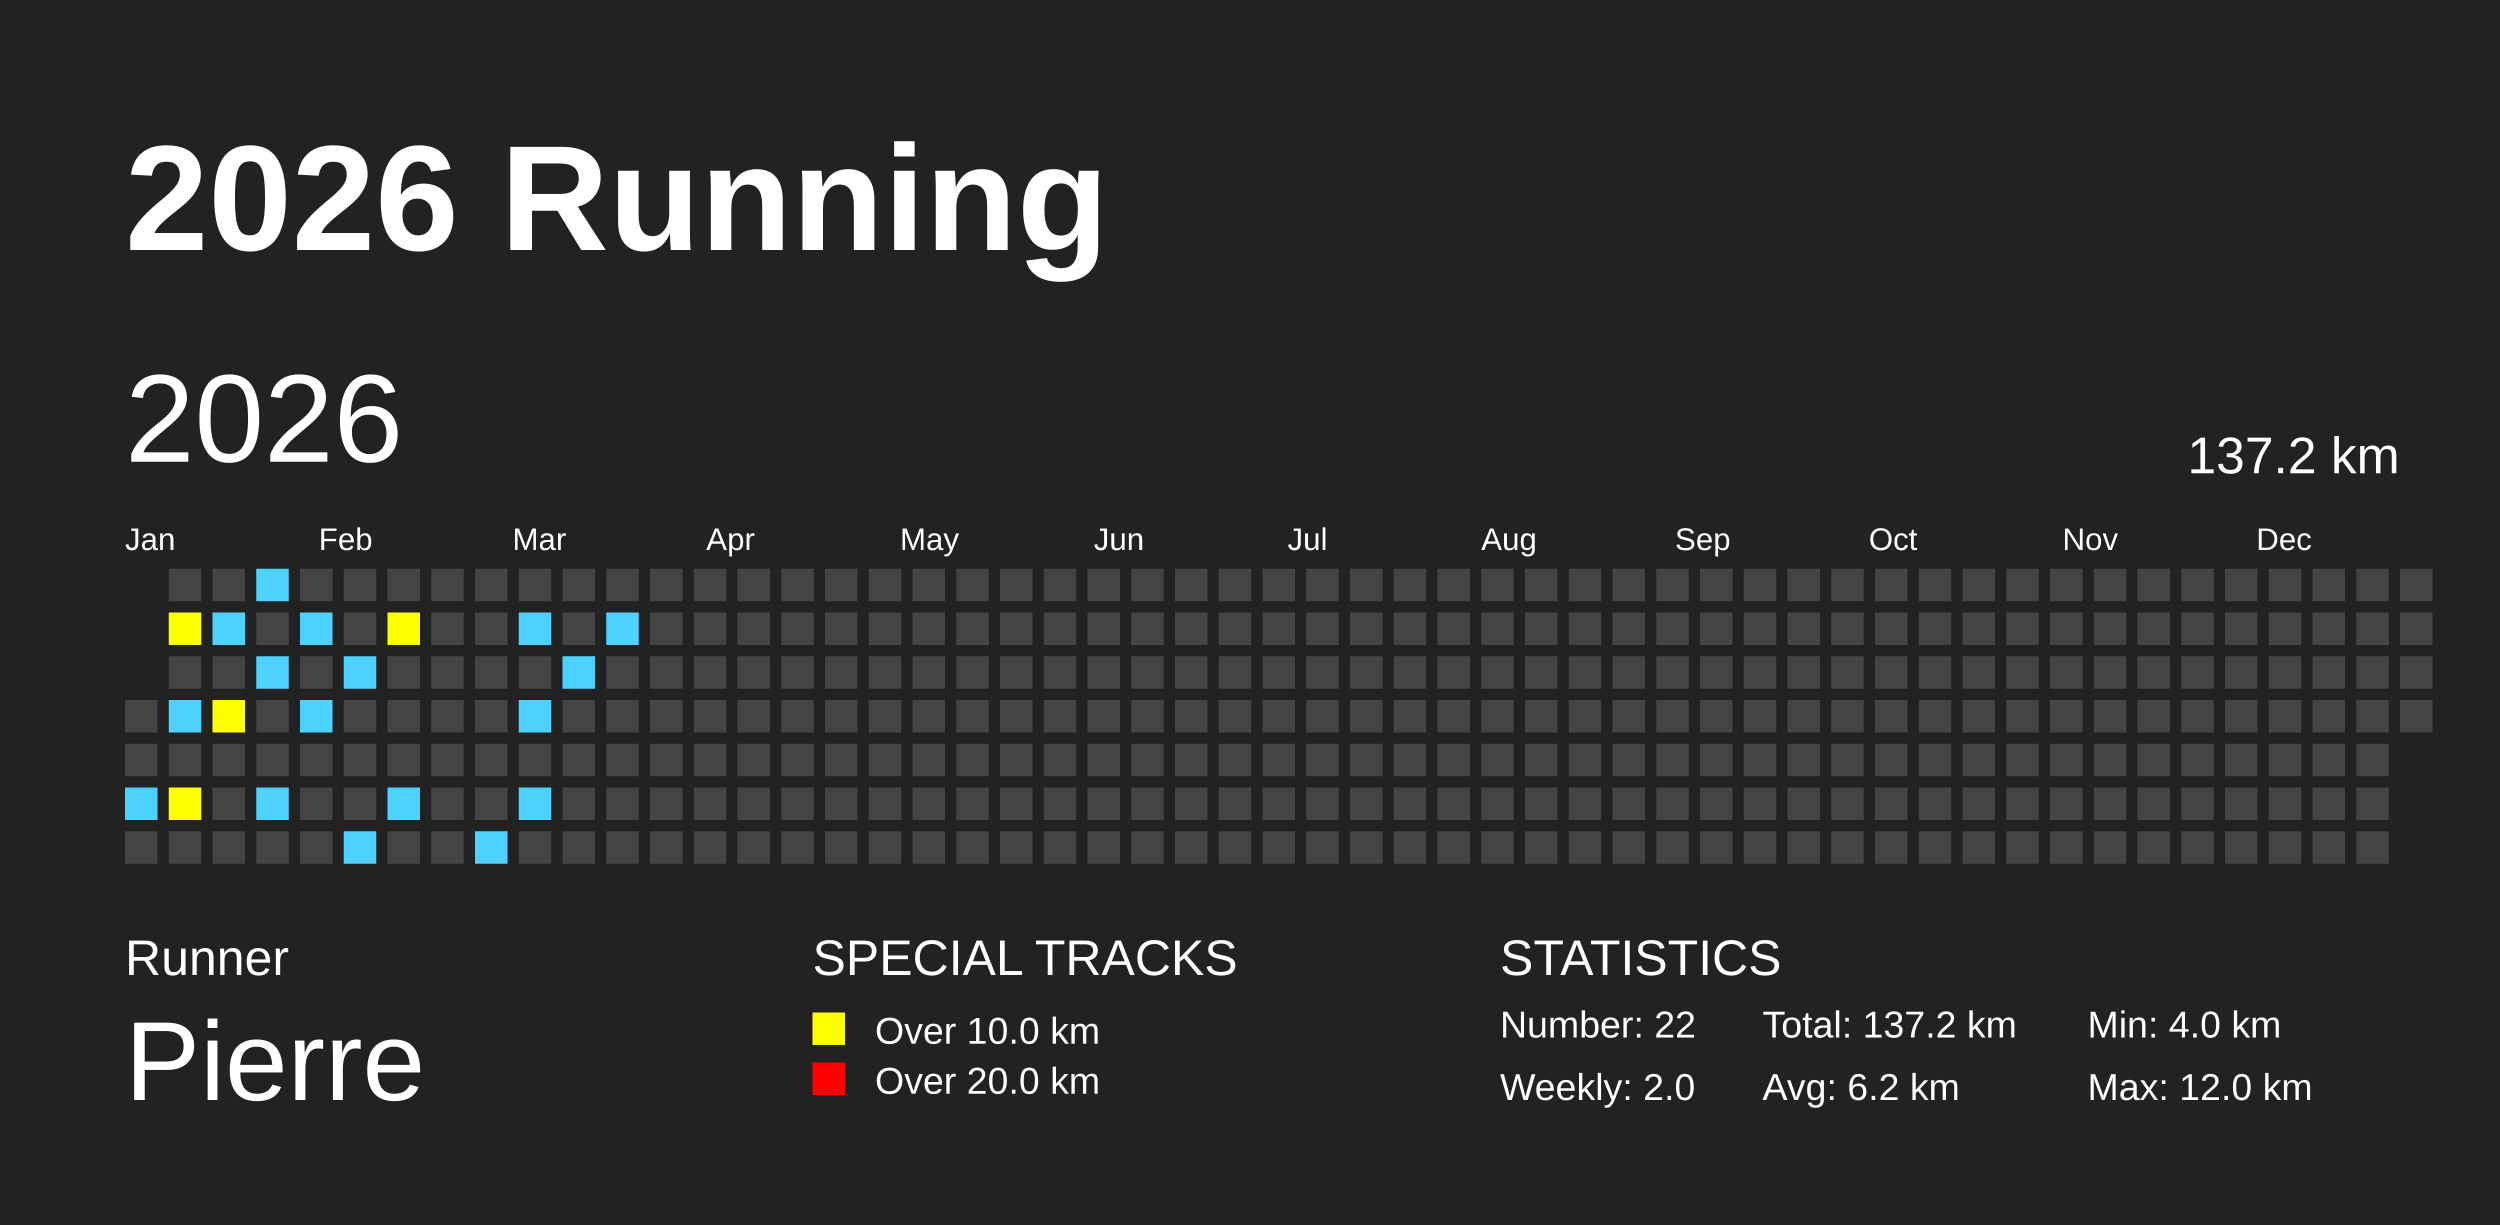
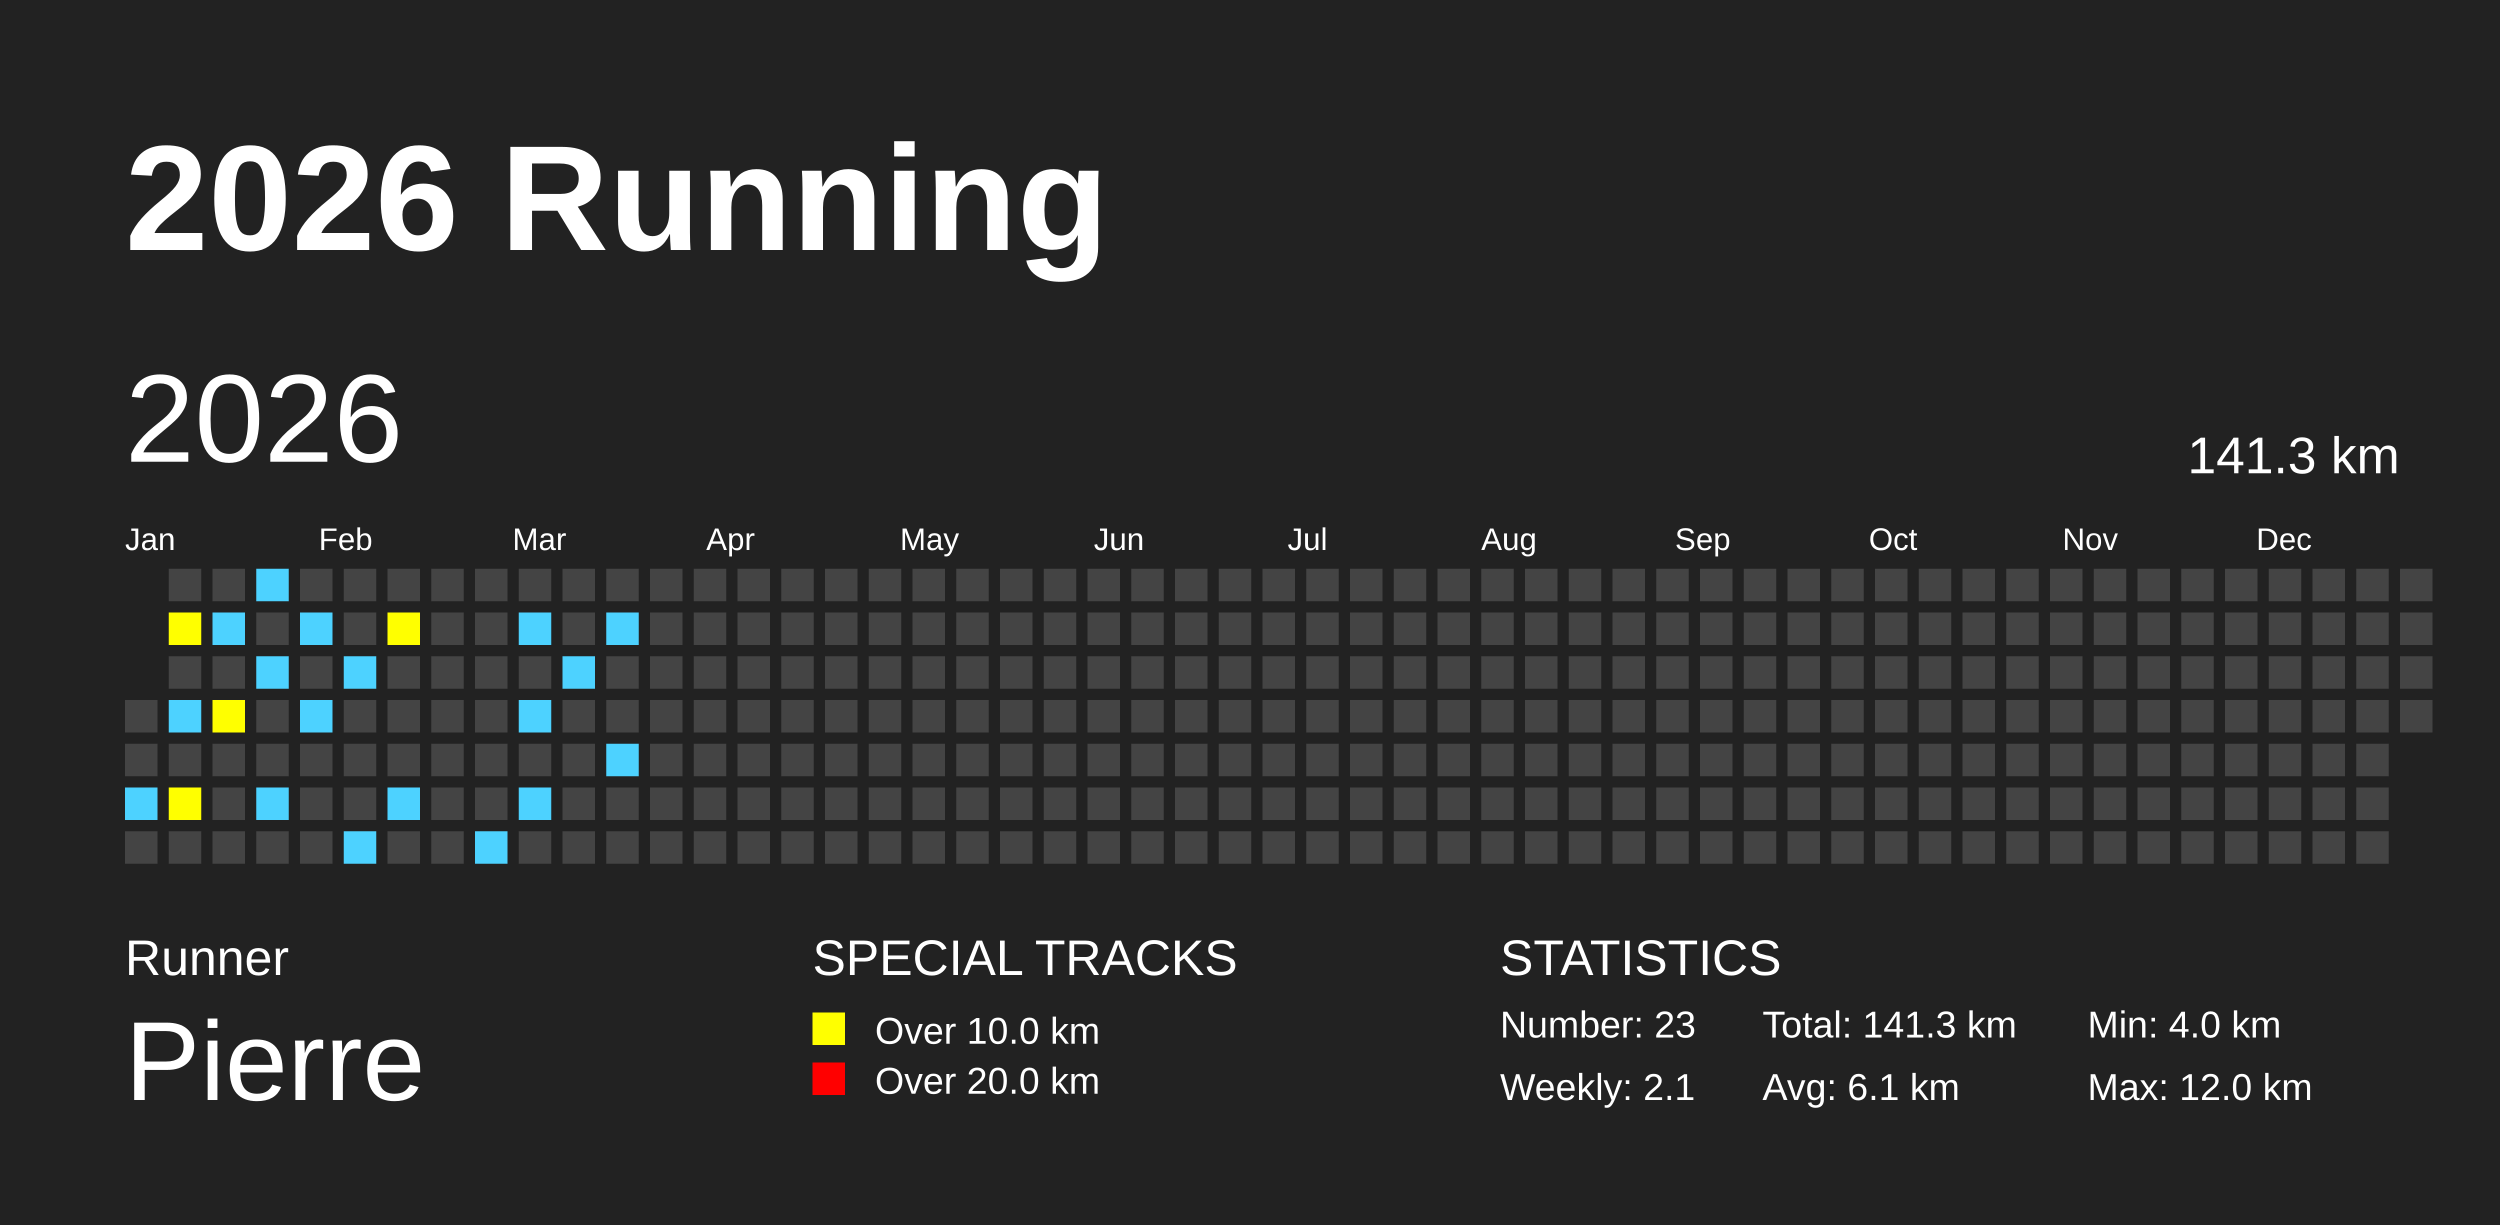
<svg xmlns="http://www.w3.org/2000/svg" baseProfile="full" height="98mm" version="1.1" viewBox="0,0,200,98" width="200mm">
  <defs />
  <rect fill="#222222" height="98" width="200" x="0" y="0" />
  <text fill="#FFFFFF" style="font-size:12px; font-family:Arial; font-weight:bold;" x="10" y="20">2026 Running</text>
  <text fill="#FFFFFF" style="font-size:4px; font-family:Arial" x="10" y="78">Runner</text>
  <text fill="#FFFFFF" style="font-size:9px; font-family:Arial" x="10" y="88">Pierre</text>
  <text fill="#FFFFFF" style="font-size:4px; font-family:Arial" x="65" y="78">SPECIAL TRACKS</text>
  <rect fill="yellow" height="2.6" width="2.6" x="65" y="81" />
  <text fill="#FFFFFF" style="font-size:3px; font-family:Arial" x="70" y="83.5">Over 10.0 km</text>
  <rect fill="red" height="2.6" width="2.6" x="65" y="85" />
  <text fill="#FFFFFF" style="font-size:3px; font-family:Arial" x="70" y="87.5">Over 20.0 km</text>
  <text fill="#FFFFFF" style="font-size:4px; font-family:Arial" x="120" y="78">STATISTICS</text>
-   <text fill="#FFFFFF" style="font-size:3px; font-family:Arial" x="120" y="83">Number: 22</text>
-   <text fill="#FFFFFF" style="font-size:3px; font-family:Arial" x="120" y="88">Weekly: 2.0</text>
-   <text fill="#FFFFFF" style="font-size:3px; font-family:Arial" x="141" y="83">Total: 137.2 km</text>
-   <text fill="#FFFFFF" style="font-size:3px; font-family:Arial" x="141" y="88">Avg: 6.2 km</text>
+   <text fill="#FFFFFF" style="font-size:3px; font-family:Arial" x="120" y="83">Number: 23</text>
+   <text fill="#FFFFFF" style="font-size:3px; font-family:Arial" x="120" y="88">Weekly: 2.1</text>
+   <text fill="#FFFFFF" style="font-size:3px; font-family:Arial" x="141" y="83">Total: 141.3 km</text>
+   <text fill="#FFFFFF" style="font-size:3px; font-family:Arial" x="141" y="88">Avg: 6.1 km</text>
  <text fill="#FFFFFF" style="font-size:3px; font-family:Arial" x="167" y="83">Min: 4.0 km</text>
  <text fill="#FFFFFF" style="font-size:3px; font-family:Arial" x="167" y="88">Max: 12.0 km</text>
  <text dominant-baseline="hanging" fill="#FFFFFF" style="font-size:10.0px; font-family:Arial;" x="10" y="30">2026</text>
-   <text dominant-baseline="hanging" fill="#FFFFFF" style="font-size:4.125px; font-family:Arial;" x="175" y="35">137.2 km</text>
+   <text dominant-baseline="hanging" fill="#FFFFFF" style="font-size:4.125px; font-family:Arial;" x="175" y="35">141.3 km</text>
  <text fill="#FFFFFF" style="font-size:2.5px; font-family:Arial" x="10.0" y="44">Jan</text>
  <text fill="#FFFFFF" style="font-size:2.5px; font-family:Arial" x="25.5" y="44">Feb</text>
  <text fill="#FFFFFF" style="font-size:2.5px; font-family:Arial" x="41.0" y="44">Mar</text>
  <text fill="#FFFFFF" style="font-size:2.5px; font-family:Arial" x="56.5" y="44">Apr</text>
  <text fill="#FFFFFF" style="font-size:2.5px; font-family:Arial" x="72.0" y="44">May</text>
  <text fill="#FFFFFF" style="font-size:2.5px; font-family:Arial" x="87.5" y="44">Jun</text>
  <text fill="#FFFFFF" style="font-size:2.5px; font-family:Arial" x="103.0" y="44">Jul</text>
  <text fill="#FFFFFF" style="font-size:2.5px; font-family:Arial" x="118.5" y="44">Aug</text>
  <text fill="#FFFFFF" style="font-size:2.5px; font-family:Arial" x="134.0" y="44">Sep</text>
  <text fill="#FFFFFF" style="font-size:2.5px; font-family:Arial" x="149.5" y="44">Oct</text>
  <text fill="#FFFFFF" style="font-size:2.5px; font-family:Arial" x="165.0" y="44">Nov</text>
  <text fill="#FFFFFF" style="font-size:2.5px; font-family:Arial" x="180.5" y="44">Dec</text>
  <rect fill="#444444" height="2.6" width="2.6" x="10.0" y="56.0" />
  <rect fill="#444444" height="2.6" width="2.6" x="10.0" y="59.5" />
  <rect fill="#4DD2FF" height="2.6" width="2.6" x="10.0" y="63.0" />
  <rect fill="#444444" height="2.6" width="2.6" x="10.0" y="66.5" />
  <rect fill="#444444" height="2.6" width="2.6" x="13.5" y="45.5" />
  <rect fill="yellow" height="2.6" width="2.6" x="13.5" y="49.0" />
  <rect fill="#444444" height="2.6" width="2.6" x="13.5" y="52.5" />
  <rect fill="#4DD2FF" height="2.6" width="2.6" x="13.5" y="56.0" />
  <rect fill="#444444" height="2.6" width="2.6" x="13.5" y="59.5" />
  <rect fill="yellow" height="2.6" width="2.6" x="13.5" y="63.0" />
  <rect fill="#444444" height="2.6" width="2.6" x="13.5" y="66.5" />
  <rect fill="#444444" height="2.6" width="2.6" x="17.0" y="45.5" />
  <rect fill="#4DD2FF" height="2.6" width="2.6" x="17.0" y="49.0" />
  <rect fill="#444444" height="2.6" width="2.6" x="17.0" y="52.5" />
  <rect fill="yellow" height="2.6" width="2.6" x="17.0" y="56.0" />
  <rect fill="#444444" height="2.6" width="2.6" x="17.0" y="59.5" />
  <rect fill="#444444" height="2.6" width="2.6" x="17.0" y="63.0" />
  <rect fill="#444444" height="2.6" width="2.6" x="17.0" y="66.5" />
  <rect fill="#4DD2FF" height="2.6" width="2.6" x="20.5" y="45.5" />
  <rect fill="#444444" height="2.6" width="2.6" x="20.5" y="49.0" />
  <rect fill="#4DD2FF" height="2.6" width="2.6" x="20.5" y="52.5" />
  <rect fill="#444444" height="2.6" width="2.6" x="20.5" y="56.0" />
  <rect fill="#444444" height="2.6" width="2.6" x="20.5" y="59.5" />
  <rect fill="#4DD2FF" height="2.6" width="2.6" x="20.5" y="63.0" />
  <rect fill="#444444" height="2.6" width="2.6" x="20.5" y="66.5" />
  <rect fill="#444444" height="2.6" width="2.6" x="24.0" y="45.5" />
  <rect fill="#4DD2FF" height="2.6" width="2.6" x="24.0" y="49.0" />
  <rect fill="#444444" height="2.6" width="2.6" x="24.0" y="52.5" />
  <rect fill="#4DD2FF" height="2.6" width="2.6" x="24.0" y="56.0" />
  <rect fill="#444444" height="2.6" width="2.6" x="24.0" y="59.5" />
  <rect fill="#444444" height="2.6" width="2.6" x="24.0" y="63.0" />
  <rect fill="#444444" height="2.6" width="2.6" x="24.0" y="66.5" />
  <rect fill="#444444" height="2.6" width="2.6" x="27.5" y="45.5" />
  <rect fill="#444444" height="2.6" width="2.6" x="27.5" y="49.0" />
  <rect fill="#4DD2FF" height="2.6" width="2.6" x="27.5" y="52.5" />
  <rect fill="#444444" height="2.6" width="2.6" x="27.5" y="56.0" />
  <rect fill="#444444" height="2.6" width="2.6" x="27.5" y="59.5" />
  <rect fill="#444444" height="2.6" width="2.6" x="27.5" y="63.0" />
  <rect fill="#4DD2FF" height="2.6" width="2.6" x="27.5" y="66.5" />
  <rect fill="#444444" height="2.6" width="2.6" x="31.0" y="45.5" />
  <rect fill="yellow" height="2.6" width="2.6" x="31.0" y="49.0" />
  <rect fill="#444444" height="2.6" width="2.6" x="31.0" y="52.5" />
  <rect fill="#444444" height="2.6" width="2.6" x="31.0" y="56.0" />
  <rect fill="#444444" height="2.6" width="2.6" x="31.0" y="59.5" />
  <rect fill="#4DD2FF" height="2.6" width="2.6" x="31.0" y="63.0" />
  <rect fill="#444444" height="2.6" width="2.6" x="31.0" y="66.5" />
  <rect fill="#444444" height="2.6" width="2.6" x="34.5" y="45.5" />
  <rect fill="#444444" height="2.6" width="2.6" x="34.5" y="49.0" />
  <rect fill="#444444" height="2.6" width="2.6" x="34.5" y="52.5" />
  <rect fill="#444444" height="2.6" width="2.6" x="34.5" y="56.0" />
  <rect fill="#444444" height="2.6" width="2.6" x="34.5" y="59.5" />
  <rect fill="#444444" height="2.6" width="2.6" x="34.5" y="63.0" />
  <rect fill="#444444" height="2.6" width="2.6" x="34.5" y="66.5" />
  <rect fill="#444444" height="2.6" width="2.6" x="38.0" y="45.5" />
  <rect fill="#444444" height="2.6" width="2.6" x="38.0" y="49.0" />
  <rect fill="#444444" height="2.6" width="2.6" x="38.0" y="52.5" />
  <rect fill="#444444" height="2.6" width="2.6" x="38.0" y="56.0" />
  <rect fill="#444444" height="2.6" width="2.6" x="38.0" y="59.5" />
  <rect fill="#444444" height="2.6" width="2.6" x="38.0" y="63.0" />
  <rect fill="#4DD2FF" height="2.6" width="2.6" x="38.0" y="66.5" />
  <rect fill="#444444" height="2.6" width="2.6" x="41.5" y="45.5" />
  <rect fill="#4DD2FF" height="2.6" width="2.6" x="41.5" y="49.0" />
  <rect fill="#444444" height="2.6" width="2.6" x="41.5" y="52.5" />
  <rect fill="#4DD2FF" height="2.6" width="2.6" x="41.5" y="56.0" />
  <rect fill="#444444" height="2.6" width="2.6" x="41.5" y="59.5" />
  <rect fill="#4DD2FF" height="2.6" width="2.6" x="41.5" y="63.0" />
  <rect fill="#444444" height="2.6" width="2.6" x="41.5" y="66.5" />
  <rect fill="#444444" height="2.6" width="2.6" x="45.0" y="45.5" />
  <rect fill="#444444" height="2.6" width="2.6" x="45.0" y="49.0" />
  <rect fill="#4DD2FF" height="2.6" width="2.6" x="45.0" y="52.5" />
  <rect fill="#444444" height="2.6" width="2.6" x="45.0" y="56.0" />
  <rect fill="#444444" height="2.6" width="2.6" x="45.0" y="59.5" />
  <rect fill="#444444" height="2.6" width="2.6" x="45.0" y="63.0" />
  <rect fill="#444444" height="2.6" width="2.6" x="45.0" y="66.5" />
  <rect fill="#444444" height="2.6" width="2.6" x="48.5" y="45.5" />
  <rect fill="#4DD2FF" height="2.6" width="2.6" x="48.5" y="49.0" />
  <rect fill="#444444" height="2.6" width="2.6" x="48.5" y="52.5" />
  <rect fill="#444444" height="2.6" width="2.6" x="48.5" y="56.0" />
-   <rect fill="#444444" height="2.6" width="2.6" x="48.5" y="59.5" />
+   <rect fill="#4DD2FF" height="2.6" width="2.6" x="48.5" y="59.5" />
  <rect fill="#444444" height="2.6" width="2.6" x="48.5" y="63.0" />
  <rect fill="#444444" height="2.6" width="2.6" x="48.5" y="66.5" />
  <rect fill="#444444" height="2.6" width="2.6" x="52.0" y="45.5" />
  <rect fill="#444444" height="2.6" width="2.6" x="52.0" y="49.0" />
  <rect fill="#444444" height="2.6" width="2.6" x="52.0" y="52.5" />
  <rect fill="#444444" height="2.6" width="2.6" x="52.0" y="56.0" />
  <rect fill="#444444" height="2.6" width="2.6" x="52.0" y="59.5" />
  <rect fill="#444444" height="2.6" width="2.6" x="52.0" y="63.0" />
  <rect fill="#444444" height="2.6" width="2.6" x="52.0" y="66.5" />
  <rect fill="#444444" height="2.6" width="2.6" x="55.5" y="45.5" />
  <rect fill="#444444" height="2.6" width="2.6" x="55.5" y="49.0" />
  <rect fill="#444444" height="2.6" width="2.6" x="55.5" y="52.5" />
  <rect fill="#444444" height="2.6" width="2.6" x="55.5" y="56.0" />
  <rect fill="#444444" height="2.6" width="2.6" x="55.5" y="59.5" />
  <rect fill="#444444" height="2.6" width="2.6" x="55.5" y="63.0" />
  <rect fill="#444444" height="2.6" width="2.6" x="55.5" y="66.5" />
  <rect fill="#444444" height="2.6" width="2.6" x="59.0" y="45.5" />
  <rect fill="#444444" height="2.6" width="2.6" x="59.0" y="49.0" />
  <rect fill="#444444" height="2.6" width="2.6" x="59.0" y="52.5" />
  <rect fill="#444444" height="2.6" width="2.6" x="59.0" y="56.0" />
  <rect fill="#444444" height="2.6" width="2.6" x="59.0" y="59.5" />
  <rect fill="#444444" height="2.6" width="2.6" x="59.0" y="63.0" />
  <rect fill="#444444" height="2.6" width="2.6" x="59.0" y="66.5" />
  <rect fill="#444444" height="2.6" width="2.6" x="62.5" y="45.5" />
  <rect fill="#444444" height="2.6" width="2.6" x="62.5" y="49.0" />
  <rect fill="#444444" height="2.6" width="2.6" x="62.5" y="52.5" />
  <rect fill="#444444" height="2.6" width="2.6" x="62.5" y="56.0" />
  <rect fill="#444444" height="2.6" width="2.6" x="62.5" y="59.5" />
  <rect fill="#444444" height="2.6" width="2.6" x="62.5" y="63.0" />
  <rect fill="#444444" height="2.6" width="2.6" x="62.5" y="66.5" />
  <rect fill="#444444" height="2.6" width="2.6" x="66.0" y="45.5" />
  <rect fill="#444444" height="2.6" width="2.6" x="66.0" y="49.0" />
  <rect fill="#444444" height="2.6" width="2.6" x="66.0" y="52.5" />
  <rect fill="#444444" height="2.6" width="2.6" x="66.0" y="56.0" />
  <rect fill="#444444" height="2.6" width="2.6" x="66.0" y="59.5" />
  <rect fill="#444444" height="2.6" width="2.6" x="66.0" y="63.0" />
  <rect fill="#444444" height="2.6" width="2.6" x="66.0" y="66.5" />
  <rect fill="#444444" height="2.6" width="2.6" x="69.5" y="45.5" />
  <rect fill="#444444" height="2.6" width="2.6" x="69.5" y="49.0" />
  <rect fill="#444444" height="2.6" width="2.6" x="69.5" y="52.5" />
  <rect fill="#444444" height="2.6" width="2.6" x="69.5" y="56.0" />
  <rect fill="#444444" height="2.6" width="2.6" x="69.5" y="59.5" />
  <rect fill="#444444" height="2.6" width="2.6" x="69.5" y="63.0" />
  <rect fill="#444444" height="2.6" width="2.6" x="69.5" y="66.5" />
  <rect fill="#444444" height="2.6" width="2.6" x="73.0" y="45.5" />
  <rect fill="#444444" height="2.6" width="2.6" x="73.0" y="49.0" />
  <rect fill="#444444" height="2.6" width="2.6" x="73.0" y="52.5" />
  <rect fill="#444444" height="2.6" width="2.6" x="73.0" y="56.0" />
  <rect fill="#444444" height="2.6" width="2.6" x="73.0" y="59.5" />
  <rect fill="#444444" height="2.6" width="2.6" x="73.0" y="63.0" />
  <rect fill="#444444" height="2.6" width="2.6" x="73.0" y="66.5" />
  <rect fill="#444444" height="2.6" width="2.6" x="76.5" y="45.5" />
  <rect fill="#444444" height="2.6" width="2.6" x="76.5" y="49.0" />
  <rect fill="#444444" height="2.6" width="2.6" x="76.5" y="52.5" />
  <rect fill="#444444" height="2.6" width="2.6" x="76.5" y="56.0" />
  <rect fill="#444444" height="2.6" width="2.6" x="76.5" y="59.5" />
  <rect fill="#444444" height="2.6" width="2.6" x="76.5" y="63.0" />
  <rect fill="#444444" height="2.6" width="2.6" x="76.5" y="66.5" />
  <rect fill="#444444" height="2.6" width="2.6" x="80.0" y="45.5" />
  <rect fill="#444444" height="2.6" width="2.6" x="80.0" y="49.0" />
  <rect fill="#444444" height="2.6" width="2.6" x="80.0" y="52.5" />
  <rect fill="#444444" height="2.6" width="2.6" x="80.0" y="56.0" />
  <rect fill="#444444" height="2.6" width="2.6" x="80.0" y="59.5" />
  <rect fill="#444444" height="2.6" width="2.6" x="80.0" y="63.0" />
  <rect fill="#444444" height="2.6" width="2.6" x="80.0" y="66.5" />
  <rect fill="#444444" height="2.6" width="2.6" x="83.5" y="45.5" />
  <rect fill="#444444" height="2.6" width="2.6" x="83.5" y="49.0" />
  <rect fill="#444444" height="2.6" width="2.6" x="83.5" y="52.5" />
  <rect fill="#444444" height="2.6" width="2.6" x="83.5" y="56.0" />
  <rect fill="#444444" height="2.6" width="2.6" x="83.5" y="59.5" />
  <rect fill="#444444" height="2.6" width="2.6" x="83.5" y="63.0" />
  <rect fill="#444444" height="2.6" width="2.6" x="83.5" y="66.5" />
  <rect fill="#444444" height="2.6" width="2.6" x="87.0" y="45.5" />
  <rect fill="#444444" height="2.6" width="2.6" x="87.0" y="49.0" />
  <rect fill="#444444" height="2.6" width="2.6" x="87.0" y="52.5" />
  <rect fill="#444444" height="2.6" width="2.6" x="87.0" y="56.0" />
  <rect fill="#444444" height="2.6" width="2.6" x="87.0" y="59.5" />
  <rect fill="#444444" height="2.6" width="2.6" x="87.0" y="63.0" />
  <rect fill="#444444" height="2.6" width="2.6" x="87.0" y="66.5" />
  <rect fill="#444444" height="2.6" width="2.6" x="90.5" y="45.5" />
  <rect fill="#444444" height="2.6" width="2.6" x="90.5" y="49.0" />
  <rect fill="#444444" height="2.6" width="2.6" x="90.5" y="52.5" />
  <rect fill="#444444" height="2.6" width="2.6" x="90.5" y="56.0" />
  <rect fill="#444444" height="2.6" width="2.6" x="90.5" y="59.5" />
  <rect fill="#444444" height="2.6" width="2.6" x="90.5" y="63.0" />
  <rect fill="#444444" height="2.6" width="2.6" x="90.5" y="66.5" />
  <rect fill="#444444" height="2.6" width="2.6" x="94.0" y="45.5" />
  <rect fill="#444444" height="2.6" width="2.6" x="94.0" y="49.0" />
  <rect fill="#444444" height="2.6" width="2.6" x="94.0" y="52.5" />
  <rect fill="#444444" height="2.6" width="2.6" x="94.0" y="56.0" />
  <rect fill="#444444" height="2.6" width="2.6" x="94.0" y="59.5" />
  <rect fill="#444444" height="2.6" width="2.6" x="94.0" y="63.0" />
  <rect fill="#444444" height="2.6" width="2.6" x="94.0" y="66.5" />
  <rect fill="#444444" height="2.6" width="2.6" x="97.5" y="45.5" />
  <rect fill="#444444" height="2.6" width="2.6" x="97.5" y="49.0" />
  <rect fill="#444444" height="2.6" width="2.6" x="97.5" y="52.5" />
  <rect fill="#444444" height="2.6" width="2.6" x="97.5" y="56.0" />
  <rect fill="#444444" height="2.6" width="2.6" x="97.5" y="59.5" />
  <rect fill="#444444" height="2.6" width="2.6" x="97.5" y="63.0" />
  <rect fill="#444444" height="2.6" width="2.6" x="97.5" y="66.5" />
  <rect fill="#444444" height="2.6" width="2.6" x="101.0" y="45.5" />
  <rect fill="#444444" height="2.6" width="2.6" x="101.0" y="49.0" />
  <rect fill="#444444" height="2.6" width="2.6" x="101.0" y="52.5" />
  <rect fill="#444444" height="2.6" width="2.6" x="101.0" y="56.0" />
  <rect fill="#444444" height="2.6" width="2.6" x="101.0" y="59.5" />
  <rect fill="#444444" height="2.6" width="2.6" x="101.0" y="63.0" />
  <rect fill="#444444" height="2.6" width="2.6" x="101.0" y="66.5" />
  <rect fill="#444444" height="2.6" width="2.6" x="104.5" y="45.5" />
  <rect fill="#444444" height="2.6" width="2.6" x="104.5" y="49.0" />
  <rect fill="#444444" height="2.6" width="2.6" x="104.5" y="52.5" />
  <rect fill="#444444" height="2.6" width="2.6" x="104.5" y="56.0" />
  <rect fill="#444444" height="2.6" width="2.6" x="104.5" y="59.5" />
  <rect fill="#444444" height="2.6" width="2.6" x="104.5" y="63.0" />
  <rect fill="#444444" height="2.6" width="2.6" x="104.5" y="66.5" />
  <rect fill="#444444" height="2.6" width="2.6" x="108.0" y="45.5" />
  <rect fill="#444444" height="2.6" width="2.6" x="108.0" y="49.0" />
  <rect fill="#444444" height="2.6" width="2.6" x="108.0" y="52.5" />
  <rect fill="#444444" height="2.6" width="2.6" x="108.0" y="56.0" />
  <rect fill="#444444" height="2.6" width="2.6" x="108.0" y="59.5" />
  <rect fill="#444444" height="2.6" width="2.6" x="108.0" y="63.0" />
  <rect fill="#444444" height="2.6" width="2.6" x="108.0" y="66.5" />
  <rect fill="#444444" height="2.6" width="2.6" x="111.5" y="45.5" />
  <rect fill="#444444" height="2.6" width="2.6" x="111.5" y="49.0" />
  <rect fill="#444444" height="2.6" width="2.6" x="111.5" y="52.5" />
  <rect fill="#444444" height="2.6" width="2.6" x="111.5" y="56.0" />
  <rect fill="#444444" height="2.6" width="2.6" x="111.5" y="59.5" />
  <rect fill="#444444" height="2.6" width="2.6" x="111.5" y="63.0" />
  <rect fill="#444444" height="2.6" width="2.6" x="111.5" y="66.5" />
  <rect fill="#444444" height="2.6" width="2.6" x="115.0" y="45.5" />
  <rect fill="#444444" height="2.6" width="2.6" x="115.0" y="49.0" />
  <rect fill="#444444" height="2.6" width="2.6" x="115.0" y="52.5" />
  <rect fill="#444444" height="2.6" width="2.6" x="115.0" y="56.0" />
  <rect fill="#444444" height="2.6" width="2.6" x="115.0" y="59.5" />
  <rect fill="#444444" height="2.6" width="2.6" x="115.0" y="63.0" />
  <rect fill="#444444" height="2.6" width="2.6" x="115.0" y="66.5" />
  <rect fill="#444444" height="2.6" width="2.6" x="118.5" y="45.5" />
  <rect fill="#444444" height="2.6" width="2.6" x="118.5" y="49.0" />
  <rect fill="#444444" height="2.6" width="2.6" x="118.5" y="52.5" />
  <rect fill="#444444" height="2.6" width="2.6" x="118.5" y="56.0" />
  <rect fill="#444444" height="2.6" width="2.6" x="118.5" y="59.5" />
  <rect fill="#444444" height="2.6" width="2.6" x="118.5" y="63.0" />
  <rect fill="#444444" height="2.6" width="2.6" x="118.5" y="66.5" />
  <rect fill="#444444" height="2.6" width="2.6" x="122.0" y="45.5" />
  <rect fill="#444444" height="2.6" width="2.6" x="122.0" y="49.0" />
  <rect fill="#444444" height="2.6" width="2.6" x="122.0" y="52.5" />
  <rect fill="#444444" height="2.6" width="2.6" x="122.0" y="56.0" />
  <rect fill="#444444" height="2.6" width="2.6" x="122.0" y="59.5" />
  <rect fill="#444444" height="2.6" width="2.6" x="122.0" y="63.0" />
  <rect fill="#444444" height="2.6" width="2.6" x="122.0" y="66.5" />
  <rect fill="#444444" height="2.6" width="2.6" x="125.5" y="45.5" />
  <rect fill="#444444" height="2.6" width="2.6" x="125.5" y="49.0" />
  <rect fill="#444444" height="2.6" width="2.6" x="125.5" y="52.5" />
  <rect fill="#444444" height="2.6" width="2.6" x="125.5" y="56.0" />
  <rect fill="#444444" height="2.6" width="2.6" x="125.5" y="59.5" />
  <rect fill="#444444" height="2.6" width="2.6" x="125.5" y="63.0" />
  <rect fill="#444444" height="2.6" width="2.6" x="125.5" y="66.5" />
  <rect fill="#444444" height="2.6" width="2.6" x="129.0" y="45.5" />
  <rect fill="#444444" height="2.6" width="2.6" x="129.0" y="49.0" />
  <rect fill="#444444" height="2.6" width="2.6" x="129.0" y="52.5" />
  <rect fill="#444444" height="2.6" width="2.6" x="129.0" y="56.0" />
  <rect fill="#444444" height="2.6" width="2.6" x="129.0" y="59.5" />
  <rect fill="#444444" height="2.6" width="2.6" x="129.0" y="63.0" />
  <rect fill="#444444" height="2.6" width="2.6" x="129.0" y="66.5" />
  <rect fill="#444444" height="2.6" width="2.6" x="132.5" y="45.5" />
  <rect fill="#444444" height="2.6" width="2.6" x="132.5" y="49.0" />
  <rect fill="#444444" height="2.6" width="2.6" x="132.5" y="52.5" />
  <rect fill="#444444" height="2.6" width="2.6" x="132.5" y="56.0" />
  <rect fill="#444444" height="2.6" width="2.6" x="132.5" y="59.5" />
  <rect fill="#444444" height="2.6" width="2.6" x="132.5" y="63.0" />
  <rect fill="#444444" height="2.6" width="2.6" x="132.5" y="66.5" />
  <rect fill="#444444" height="2.6" width="2.6" x="136.0" y="45.5" />
  <rect fill="#444444" height="2.6" width="2.6" x="136.0" y="49.0" />
  <rect fill="#444444" height="2.6" width="2.6" x="136.0" y="52.5" />
  <rect fill="#444444" height="2.6" width="2.6" x="136.0" y="56.0" />
  <rect fill="#444444" height="2.6" width="2.6" x="136.0" y="59.5" />
  <rect fill="#444444" height="2.6" width="2.6" x="136.0" y="63.0" />
  <rect fill="#444444" height="2.6" width="2.6" x="136.0" y="66.5" />
  <rect fill="#444444" height="2.6" width="2.6" x="139.5" y="45.5" />
  <rect fill="#444444" height="2.6" width="2.6" x="139.5" y="49.0" />
  <rect fill="#444444" height="2.6" width="2.6" x="139.5" y="52.5" />
  <rect fill="#444444" height="2.6" width="2.6" x="139.5" y="56.0" />
  <rect fill="#444444" height="2.6" width="2.6" x="139.5" y="59.5" />
  <rect fill="#444444" height="2.6" width="2.6" x="139.5" y="63.0" />
  <rect fill="#444444" height="2.6" width="2.6" x="139.5" y="66.5" />
  <rect fill="#444444" height="2.6" width="2.6" x="143.0" y="45.5" />
  <rect fill="#444444" height="2.6" width="2.6" x="143.0" y="49.0" />
  <rect fill="#444444" height="2.6" width="2.6" x="143.0" y="52.5" />
  <rect fill="#444444" height="2.6" width="2.6" x="143.0" y="56.0" />
  <rect fill="#444444" height="2.6" width="2.6" x="143.0" y="59.5" />
  <rect fill="#444444" height="2.6" width="2.6" x="143.0" y="63.0" />
  <rect fill="#444444" height="2.6" width="2.6" x="143.0" y="66.5" />
  <rect fill="#444444" height="2.6" width="2.6" x="146.5" y="45.5" />
  <rect fill="#444444" height="2.6" width="2.6" x="146.5" y="49.0" />
  <rect fill="#444444" height="2.6" width="2.6" x="146.5" y="52.5" />
  <rect fill="#444444" height="2.6" width="2.6" x="146.5" y="56.0" />
  <rect fill="#444444" height="2.6" width="2.6" x="146.5" y="59.5" />
  <rect fill="#444444" height="2.6" width="2.6" x="146.5" y="63.0" />
  <rect fill="#444444" height="2.6" width="2.6" x="146.5" y="66.5" />
  <rect fill="#444444" height="2.6" width="2.6" x="150.0" y="45.5" />
  <rect fill="#444444" height="2.6" width="2.6" x="150.0" y="49.0" />
  <rect fill="#444444" height="2.6" width="2.6" x="150.0" y="52.5" />
  <rect fill="#444444" height="2.6" width="2.6" x="150.0" y="56.0" />
  <rect fill="#444444" height="2.6" width="2.6" x="150.0" y="59.5" />
  <rect fill="#444444" height="2.6" width="2.6" x="150.0" y="63.0" />
  <rect fill="#444444" height="2.6" width="2.6" x="150.0" y="66.5" />
  <rect fill="#444444" height="2.6" width="2.6" x="153.5" y="45.5" />
  <rect fill="#444444" height="2.6" width="2.6" x="153.5" y="49.0" />
  <rect fill="#444444" height="2.6" width="2.6" x="153.5" y="52.5" />
  <rect fill="#444444" height="2.6" width="2.6" x="153.5" y="56.0" />
  <rect fill="#444444" height="2.6" width="2.6" x="153.5" y="59.5" />
  <rect fill="#444444" height="2.6" width="2.6" x="153.5" y="63.0" />
  <rect fill="#444444" height="2.6" width="2.6" x="153.5" y="66.5" />
  <rect fill="#444444" height="2.6" width="2.6" x="157.0" y="45.5" />
  <rect fill="#444444" height="2.6" width="2.6" x="157.0" y="49.0" />
  <rect fill="#444444" height="2.6" width="2.6" x="157.0" y="52.5" />
  <rect fill="#444444" height="2.6" width="2.6" x="157.0" y="56.0" />
  <rect fill="#444444" height="2.6" width="2.6" x="157.0" y="59.5" />
  <rect fill="#444444" height="2.6" width="2.6" x="157.0" y="63.0" />
  <rect fill="#444444" height="2.6" width="2.6" x="157.0" y="66.5" />
  <rect fill="#444444" height="2.6" width="2.6" x="160.5" y="45.5" />
  <rect fill="#444444" height="2.6" width="2.6" x="160.5" y="49.0" />
  <rect fill="#444444" height="2.6" width="2.6" x="160.5" y="52.5" />
  <rect fill="#444444" height="2.6" width="2.6" x="160.5" y="56.0" />
  <rect fill="#444444" height="2.6" width="2.6" x="160.5" y="59.5" />
  <rect fill="#444444" height="2.6" width="2.6" x="160.5" y="63.0" />
  <rect fill="#444444" height="2.6" width="2.6" x="160.5" y="66.5" />
  <rect fill="#444444" height="2.6" width="2.6" x="164.0" y="45.5" />
  <rect fill="#444444" height="2.6" width="2.6" x="164.0" y="49.0" />
  <rect fill="#444444" height="2.6" width="2.6" x="164.0" y="52.5" />
  <rect fill="#444444" height="2.6" width="2.6" x="164.0" y="56.0" />
  <rect fill="#444444" height="2.6" width="2.6" x="164.0" y="59.5" />
  <rect fill="#444444" height="2.6" width="2.6" x="164.0" y="63.0" />
  <rect fill="#444444" height="2.6" width="2.6" x="164.0" y="66.5" />
  <rect fill="#444444" height="2.6" width="2.6" x="167.5" y="45.5" />
  <rect fill="#444444" height="2.6" width="2.6" x="167.5" y="49.0" />
  <rect fill="#444444" height="2.6" width="2.6" x="167.5" y="52.5" />
  <rect fill="#444444" height="2.6" width="2.6" x="167.5" y="56.0" />
  <rect fill="#444444" height="2.6" width="2.6" x="167.5" y="59.5" />
  <rect fill="#444444" height="2.6" width="2.6" x="167.5" y="63.0" />
  <rect fill="#444444" height="2.6" width="2.6" x="167.5" y="66.5" />
  <rect fill="#444444" height="2.6" width="2.6" x="171.0" y="45.5" />
  <rect fill="#444444" height="2.6" width="2.6" x="171.0" y="49.0" />
  <rect fill="#444444" height="2.6" width="2.6" x="171.0" y="52.5" />
  <rect fill="#444444" height="2.6" width="2.6" x="171.0" y="56.0" />
  <rect fill="#444444" height="2.6" width="2.6" x="171.0" y="59.5" />
  <rect fill="#444444" height="2.6" width="2.6" x="171.0" y="63.0" />
  <rect fill="#444444" height="2.6" width="2.6" x="171.0" y="66.5" />
  <rect fill="#444444" height="2.6" width="2.6" x="174.5" y="45.5" />
  <rect fill="#444444" height="2.6" width="2.6" x="174.5" y="49.0" />
  <rect fill="#444444" height="2.6" width="2.6" x="174.5" y="52.5" />
  <rect fill="#444444" height="2.6" width="2.6" x="174.5" y="56.0" />
  <rect fill="#444444" height="2.6" width="2.6" x="174.5" y="59.5" />
  <rect fill="#444444" height="2.6" width="2.6" x="174.5" y="63.0" />
  <rect fill="#444444" height="2.6" width="2.6" x="174.5" y="66.5" />
  <rect fill="#444444" height="2.6" width="2.6" x="178.0" y="45.5" />
  <rect fill="#444444" height="2.6" width="2.6" x="178.0" y="49.0" />
  <rect fill="#444444" height="2.6" width="2.6" x="178.0" y="52.5" />
  <rect fill="#444444" height="2.6" width="2.6" x="178.0" y="56.0" />
  <rect fill="#444444" height="2.6" width="2.6" x="178.0" y="59.5" />
  <rect fill="#444444" height="2.6" width="2.6" x="178.0" y="63.0" />
  <rect fill="#444444" height="2.6" width="2.6" x="178.0" y="66.5" />
  <rect fill="#444444" height="2.6" width="2.6" x="181.5" y="45.5" />
  <rect fill="#444444" height="2.6" width="2.6" x="181.5" y="49.0" />
  <rect fill="#444444" height="2.6" width="2.6" x="181.5" y="52.5" />
  <rect fill="#444444" height="2.6" width="2.6" x="181.5" y="56.0" />
  <rect fill="#444444" height="2.6" width="2.6" x="181.5" y="59.5" />
  <rect fill="#444444" height="2.6" width="2.6" x="181.5" y="63.0" />
  <rect fill="#444444" height="2.6" width="2.6" x="181.5" y="66.5" />
  <rect fill="#444444" height="2.6" width="2.6" x="185.0" y="45.5" />
  <rect fill="#444444" height="2.6" width="2.6" x="185.0" y="49.0" />
  <rect fill="#444444" height="2.6" width="2.6" x="185.0" y="52.5" />
  <rect fill="#444444" height="2.6" width="2.6" x="185.0" y="56.0" />
  <rect fill="#444444" height="2.6" width="2.6" x="185.0" y="59.5" />
  <rect fill="#444444" height="2.6" width="2.6" x="185.0" y="63.0" />
  <rect fill="#444444" height="2.6" width="2.6" x="185.0" y="66.5" />
  <rect fill="#444444" height="2.6" width="2.6" x="188.5" y="45.5" />
  <rect fill="#444444" height="2.6" width="2.6" x="188.5" y="49.0" />
  <rect fill="#444444" height="2.6" width="2.6" x="188.5" y="52.5" />
  <rect fill="#444444" height="2.6" width="2.6" x="188.5" y="56.0" />
  <rect fill="#444444" height="2.6" width="2.6" x="188.5" y="59.5" />
  <rect fill="#444444" height="2.6" width="2.6" x="188.5" y="63.0" />
  <rect fill="#444444" height="2.6" width="2.6" x="188.5" y="66.5" />
  <rect fill="#444444" height="2.6" width="2.6" x="192.0" y="45.5" />
  <rect fill="#444444" height="2.6" width="2.6" x="192.0" y="49.0" />
  <rect fill="#444444" height="2.6" width="2.6" x="192.0" y="52.5" />
  <rect fill="#444444" height="2.6" width="2.6" x="192.0" y="56.0" />
</svg>
